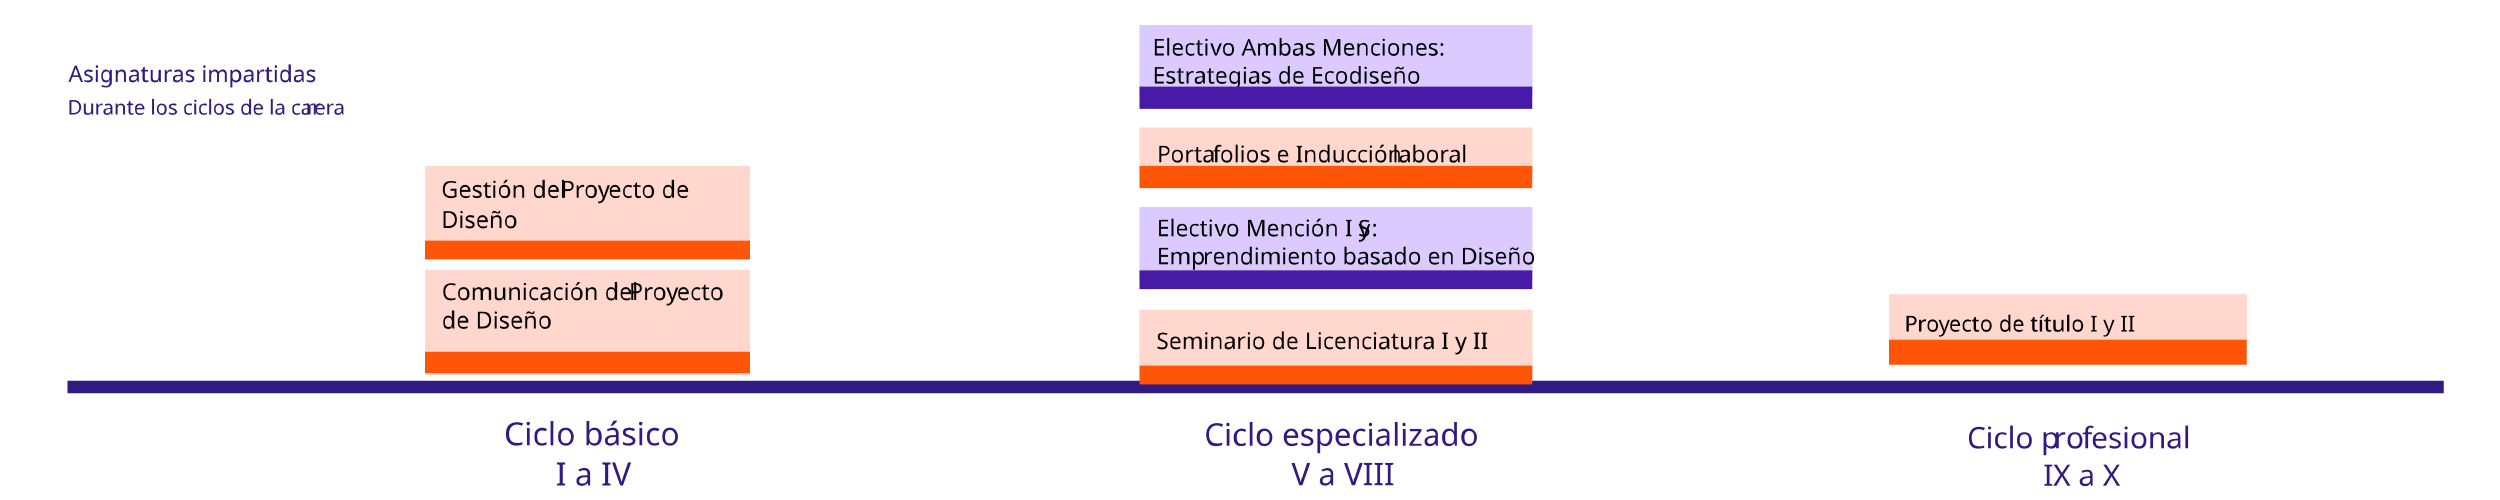
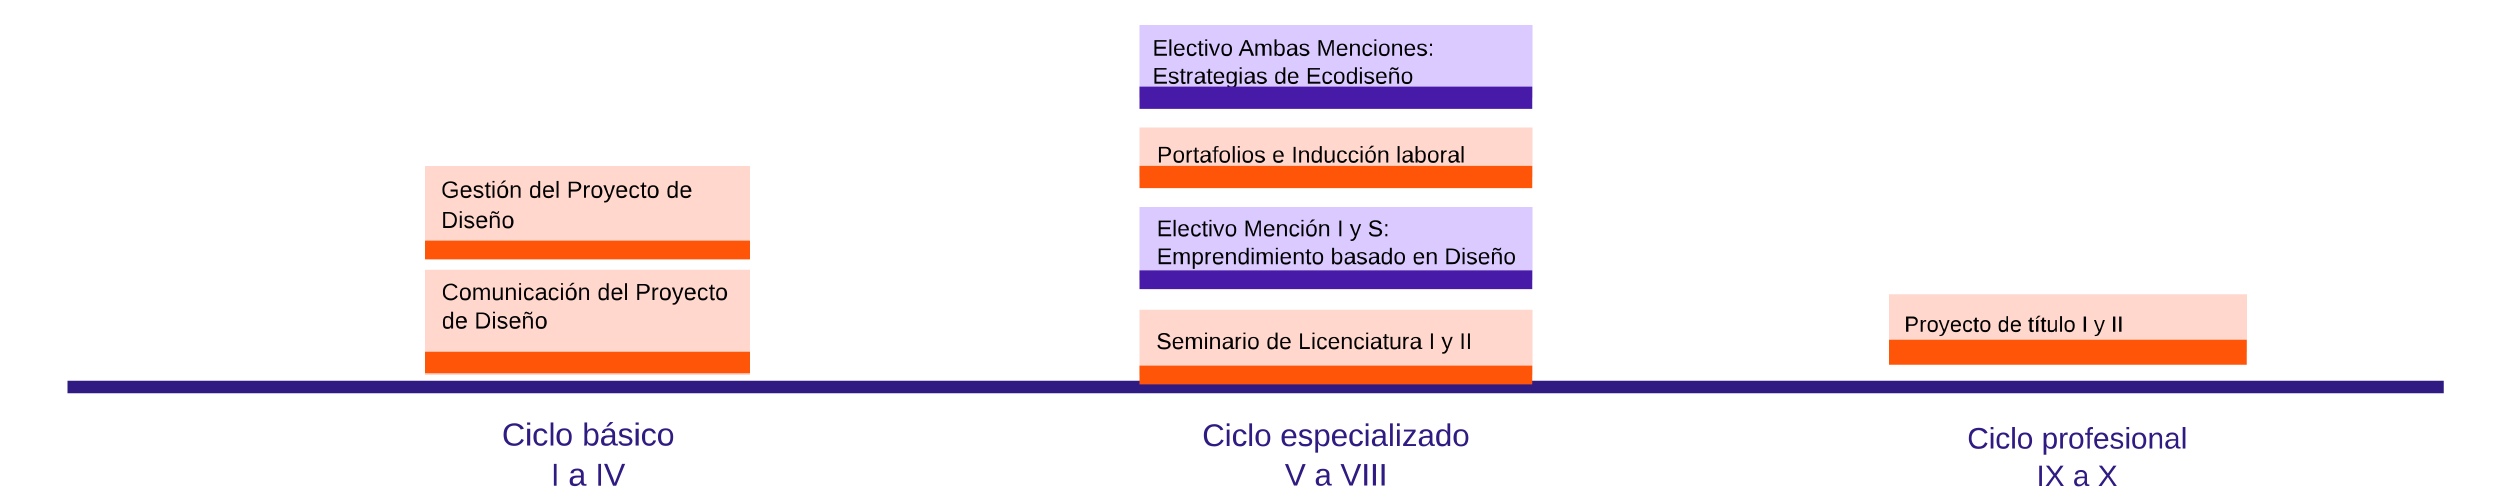
<svg xmlns="http://www.w3.org/2000/svg" id="Capa_1" data-name="Capa 1" viewBox="0 0 100 20">
-   <rect x="75.56" y="11.77" width="14.32" height="2.31" fill="#ffd7cd" stroke-width="0" />
-   <rect x="45.58" y="12.39" width="15.72" height="2.61" fill="#ffd7cd" stroke-width="0" />
-   <text transform="translate(2.74 3.28)" fill="#301b82" font-family="Bahnschrift, Bahnschrift" font-size=".91" font-variation-settings="'wght' 400, 'wdth' 100">
-     <tspan x="0" y="0">Asignaturas impartidas</tspan>
+   <defs>
+     <style>
+       .cls-1, .cls-2, .cls-3, .cls-4, .cls-5, .cls-6 {
+         fill: #ffd7cd;
+       }
+ 
+       .cls-1, .cls-7 {
+         stroke-width: 0px;
+       }
+ 
+       .cls-8 {
+         font-family: Bahnschrift-Light, Bahnschrift;
+         font-size: 1.14px;
+         font-variation-settings: 'wght' 300, 'wdth' 100;
+         font-weight: 300;
+         letter-spacing: 1.5em;
+       }
+ 
+       .cls-9 {
+         font-size: 1.25px;
+       }
+ 
+       .cls-9, .cls-10, .cls-11, .cls-12, .cls-13, .cls-14, .cls-15 {
+         font-family: ArialMT, Arial;
+       }
+ 
+       .cls-9, .cls-10, .cls-16, .cls-14 {
+         fill: #301b82;
+       }
+ 
+       .cls-10 {
+         font-size: 1.28px;
+       }
+ 
+       .cls-17 {
+         stroke-width: .86px;
+       }
+ 
+       .cls-17, .cls-2, .cls-3, .cls-16, .cls-4, .cls-5, .cls-6, .cls-18 {
+         stroke-miterlimit: 10;
+       }
+ 
+       .cls-17, .cls-2, .cls-4, .cls-5, .cls-18 {
+         stroke: #ff5509;
+       }
+ 
+       .cls-17, .cls-18 {
+         fill: none;
+       }
+ 
+       .cls-2, .cls-6 {
+         stroke-width: .89px;
+       }
+ 
+       .cls-11 {
+         font-size: .92px;
+       }
+ 
+       .cls-11, .cls-12, .cls-13, .cls-19 {
+         fill: #000;
+       }
+ 
+       .cls-12, .cls-15 {
+         font-size: .94px;
+       }
+ 
+       .cls-20 {
+         letter-spacing: -.05em;
+       }
+ 
+       .cls-3, .cls-5, .cls-18 {
+         stroke-width: .75px;
+       }
+ 
+       .cls-3, .cls-6 {
+         stroke: #471ba7;
+       }
+ 
+       .cls-16 {
+         stroke: #301b82;
+         stroke-width: .5px;
+       }
+ 
+       .cls-13 {
+         font-size: .88px;
+       }
+ 
+       .cls-14 {
+         font-size: 1.19px;
+       }
+ 
+       .cls-7 {
+         fill: #dacaff;
+       }
+     </style>
+   </defs>
+   <rect class="cls-1" x="75.56" y="11.77" width="14.32" height="2.31" />
+   <rect class="cls-1" x="45.58" y="12.39" width="15.72" height="2.61" />
+   <text class="cls-10" transform="translate(20.08 17.82)">
+     <tspan x="0" y="0">Ciclo básico</tspan>
+     <tspan x="1.95" y="1.61">I a IV</tspan>
  </text>
-   <text transform="translate(2.7 4.58)" fill="#301b82" font-family="Bahnschrift-Light, Bahnschrift" font-size=".81" font-variation-settings="'wght' 300, 'wdth' 100" font-weight="300">
-     <tspan x="0" y="0">Durante los ciclos de la car</tspan>
-     <tspan x="9.53" y="0" letter-spacing="0em">r</tspan>
-     <tspan x="9.87" y="0">era</tspan>
+   <text class="cls-9" transform="translate(48.09 17.84)">
+     <tspan x="0" y="0">Ciclo especializado</tspan>
+     <tspan x="3.31" y="1.58">V a VIII</tspan>
  </text>
-   <text transform="translate(20.16 17.81)" fill="#301b82" font-family="Bahnschrift, Bahnschrift" font-size="1.28" font-variation-settings="'wght' 400, 'wdth' 100">
-     <tspan x="0" y="0">Ciclo básico</tspan>
-     <tspan x="2.07" y="1.61">I a IV</tspan>
+   <text class="cls-14" transform="translate(78.69 17.94)">
+     <tspan x="0" y="0">Ciclo profesional</tspan>
+     <tspan x="2.77" y="1.5">IX a X</tspan>
  </text>
-   <text transform="translate(48.17 17.83)" fill="#301b82" font-family="Bahnschrift, Bahnschrift" font-size="1.25" font-variation-settings="'wght' 400, 'wdth' 100">
-     <tspan x="0" y="0">Ciclo especializado</tspan>
-     <tspan x="3.49" y="1.58">V a VIII</tspan>
-   </text>
-   <text transform="translate(78.68 17.93)" fill="#301b82" font-family="Bahnschrift, Bahnschrift" font-size="1.19" font-variation-settings="'wght' 400, 'wdth' 100">
-     <tspan x="0" y="0">Ciclo p</tspan>
-     <tspan x="3.47" y="0" letter-spacing="0em">r</tspan>
-     <tspan x="3.96" y="0">o</tspan>
-     <tspan x="4.61" y="0" letter-spacing="-.01em">f</tspan>
-     <tspan x="4.97" y="0">esional</tspan>
-     <tspan x="3.05" y="1.5">IX a X</tspan>
-   </text>
-   <text transform="translate(46.25 13.96)" fill="#000" font-family="Bahnschrift-Light, Bahnschrift" font-size=".92" font-variation-settings="'wght' 300, 'wdth' 100" font-weight="300">
+   <text class="cls-11" transform="translate(46.25 13.96)">
    <tspan x="0" y="0">Seminario de Licenciatura I y II</tspan>
  </text>
-   <text transform="translate(76.18 13.26)" fill="#000" font-family="Bahnschrift-Light, Bahnschrift" font-size=".88" font-variation-settings="'wght' 300, 'wdth' 100" font-weight="300">
-     <tspan x="0" y="0" letter-spacing="-.02em">P</tspan>
-     <tspan x=".52" y="0" letter-spacing="-.01em">roy</tspan>
-     <tspan x="1.77" y="0">ecto de título I y II</tspan>
+   <text class="cls-13" transform="translate(76.18 13.27)">
+     <tspan x="0" y="0">Proyecto de título I y II</tspan>
  </text>
-   <rect x="17" y="10.79" width="13" height="4.21" fill="#ffd7cd" stroke-width="0" />
-   <text transform="translate(17.67 12)" fill="#000" font-family="Bahnschrift-Light, Bahnschrift" font-size=".94" font-variation-settings="'wght' 300, 'wdth' 100" font-weight="300">
-     <tspan x="0" y="0">Comunicación del </tspan>
-     <tspan x="7.49" y="0" letter-spacing="-.02em">P</tspan>
-     <tspan x="8.06" y="0" letter-spacing="0em">roy</tspan>
-     <tspan x="9.4" y="0">ecto </tspan>
+   <rect class="cls-1" x="17" y="10.79" width="13" height="4.21" />
+   <text class="cls-12" transform="translate(17.67 12)">
+     <tspan x="0" y="0">Comunicación del Proyecto </tspan>
    <tspan x="0" y="1.14">de Diseño</tspan>
  </text>
-   <rect x="17" y="6.64" width="13" height="3.36" fill="#ffd7cd" stroke-width="0" />
-   <text transform="translate(17.65 7.91)" fill="#000" font-family="Bahnschrift-Light, Bahnschrift" font-variation-settings="'wght' 300, 'wdth' 100" font-weight="300">
-     <tspan font-size=".94">
-       <tspan x="0" y="0">Gestión del </tspan>
-       <tspan x="4.78" y="0" letter-spacing="-.02em">P</tspan>
-       <tspan x="5.34" y="0" letter-spacing="0em">roy</tspan>
-       <tspan x="6.68" y="0">ecto de </tspan>
+   <rect class="cls-1" x="17" y="6.64" width="13" height="3.36" />
+   <text class="cls-19" transform="translate(17.65 7.91)">
+     <tspan class="cls-15">
+       <tspan x="0" y="0">Gestión del Proyecto de </tspan>
    </tspan>
-     <tspan x="0" y="1.21" font-size=".94">Diseño</tspan>
-     <tspan x="2.88" y="1.21" font-size="1.14" letter-spacing="1.54em">	</tspan>
+     <tspan class="cls-15" x="0" y="1.21">Diseño</tspan>
+     <tspan class="cls-8" x="2.92" y="1.21">	</tspan>
  </text>
-   <rect x="45.58" y="8.28" width="15.72" height="2.91" fill="#dacaff" stroke-width="0" />
-   <rect x="45.58" y="5.1" width="15.72" height="1.98" fill="#ffd7cd" stroke-width="0" />
-   <text transform="translate(46.27 9.45)" fill="#000" font-family="Bahnschrift-Light, Bahnschrift" font-size=".92" font-variation-settings="'wght' 300, 'wdth' 100" font-weight="300">
-     <tspan x="0" y="0">Electi</tspan>
-     <tspan x="2.31" y="0" letter-spacing="0em">v</tspan>
-     <tspan x="2.76" y="0">o Mención I y </tspan>
-     <tspan x="8.05" y="0" letter-spacing="-.03em">S</tspan>
-     <tspan x="8.59" y="0">: </tspan>
-     <tspan x="0" y="1.12">Emp</tspan>
-     <tspan x="1.85" y="1.12" letter-spacing="0em">r</tspan>
-     <tspan x="2.23" y="1.12">endimiento basado en Diseño</tspan>
+   <rect class="cls-7" x="45.58" y="8.28" width="15.72" height="2.91" />
+   <rect class="cls-1" x="45.58" y="5.1" width="15.72" height="1.98" />
+   <text class="cls-11" transform="translate(46.27 9.45)">
+     <tspan x="0" y="0">Electivo Mención I y S: </tspan>
+     <tspan x="0" y="1.12">Emprendimiento basado en Diseño</tspan>
  </text>
-   <text transform="translate(46.28 6.49)" fill="#000" font-family="Bahnschrift-Light, Bahnschrift" font-size=".92" font-variation-settings="'wght' 300, 'wdth' 100" font-weight="300">
-     <tspan x="0" y="0" letter-spacing="-.04em">P</tspan>
-     <tspan x=".54" y="0">orta</tspan>
-     <tspan x="2.23" y="0" letter-spacing="-.01em">f</tspan>
-     <tspan x="2.51" y="0" letter-spacing="0em">olios e Inducción </tspan>
-     <tspan x="9.42" y="0" letter-spacing="0em">laboral</tspan>
+   <text class="cls-11" transform="translate(46.28 6.5)">
+     <tspan x="0" y="0">Portafolios e Inducción laboral</tspan>
  </text>
-   <rect x="45.58" y="1" width="15.72" height="2.91" fill="#dacaff" stroke-width="0" />
-   <text transform="translate(46.1 2.22)" fill="#000" font-family="Bahnschrift-Light, Bahnschrift" font-size=".92" font-variation-settings="'wght' 300, 'wdth' 100" font-weight="300">
-     <tspan x="0" y="0">Electi</tspan>
-     <tspan x="2.31" y="0" letter-spacing="0em">v</tspan>
-     <tspan x="2.76" y="0">o Ambas Menciones: </tspan>
+   <rect class="cls-7" x="45.58" y="1" width="15.72" height="2.91" />
+   <text class="cls-11" transform="translate(46.1 2.23)">
+     <tspan x="0" y="0">Electivo</tspan>
+     <tspan class="cls-20" x="3.24" y="0"> </tspan>
+     <tspan x="3.44" y="0">Ambas Menciones: </tspan>
    <tspan x="0" y="1.12">Estrategias de Ecodiseño</tspan>
  </text>
-   <line x1="2.7" y1="15.48" x2="97.75" y2="15.48" fill="#301b82" stroke="#301b82" stroke-miterlimit="10" stroke-width=".5" />
-   <line x1="17" y1="10" x2="30" y2="10" fill="none" stroke="#ff5509" stroke-miterlimit="10" stroke-width=".75" />
-   <line x1="17" y1="14.5" x2="30" y2="14.5" fill="none" stroke="#ff5509" stroke-miterlimit="10" stroke-width=".86" />
-   <line x1="45.58" y1="15" x2="61.29" y2="15" fill="#ffd7cd" stroke="#ff5509" stroke-miterlimit="10" stroke-width=".75" />
-   <line x1="45.58" y1="11.19" x2="61.29" y2="11.19" fill="#ffd7cd" stroke="#471ba7" stroke-miterlimit="10" stroke-width=".75" />
-   <line x1="45.58" y1="7.08" x2="61.29" y2="7.08" fill="#ffd7cd" stroke="#ff5509" stroke-miterlimit="10" stroke-width=".89" />
-   <line x1="45.58" y1="3.91" x2="61.29" y2="3.91" fill="#ffd7cd" stroke="#471ba7" stroke-miterlimit="10" stroke-width=".89" />
-   <line x1="75.56" y1="14.09" x2="89.87" y2="14.09" fill="#ffd7cd" stroke="#ff5509" stroke-miterlimit="10" />
+   <line class="cls-16" x1="2.7" y1="15.48" x2="97.75" y2="15.48" />
+   <line class="cls-18" x1="17" y1="10" x2="30" y2="10" />
+   <line class="cls-17" x1="17" y1="14.5" x2="30" y2="14.5" />
+   <line class="cls-5" x1="45.58" y1="15" x2="61.29" y2="15" />
+   <line class="cls-3" x1="45.58" y1="11.19" x2="61.29" y2="11.19" />
+   <line class="cls-2" x1="45.58" y1="7.08" x2="61.29" y2="7.08" />
+   <line class="cls-6" x1="45.58" y1="3.91" x2="61.29" y2="3.91" />
+   <line class="cls-4" x1="75.56" y1="14.09" x2="89.87" y2="14.09" />
</svg>
